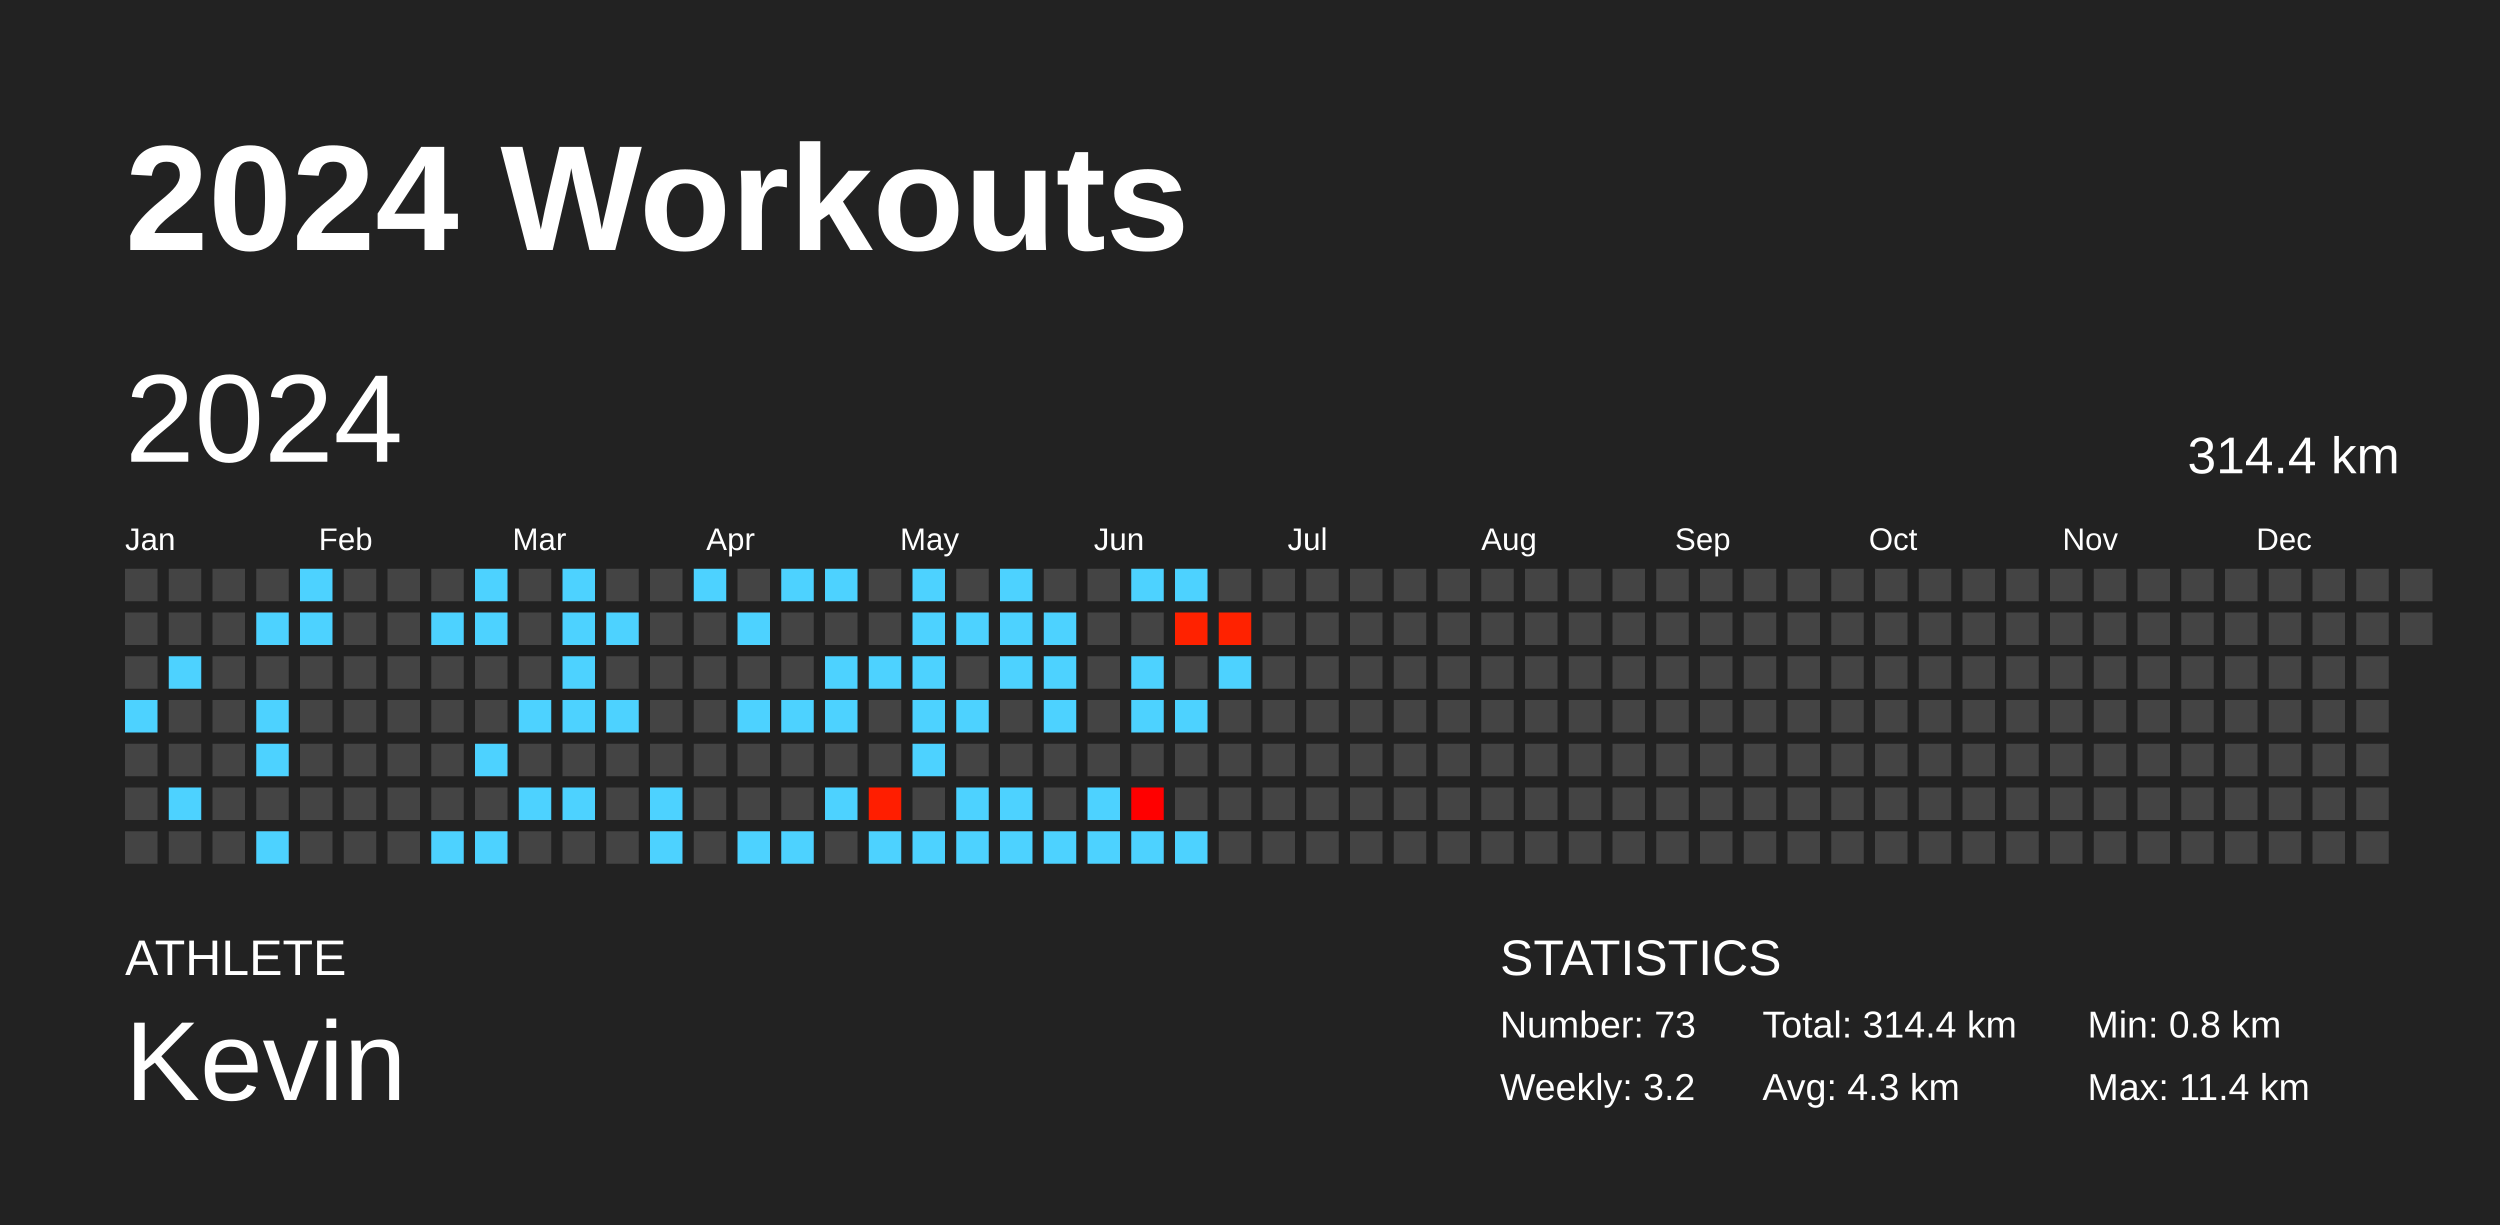
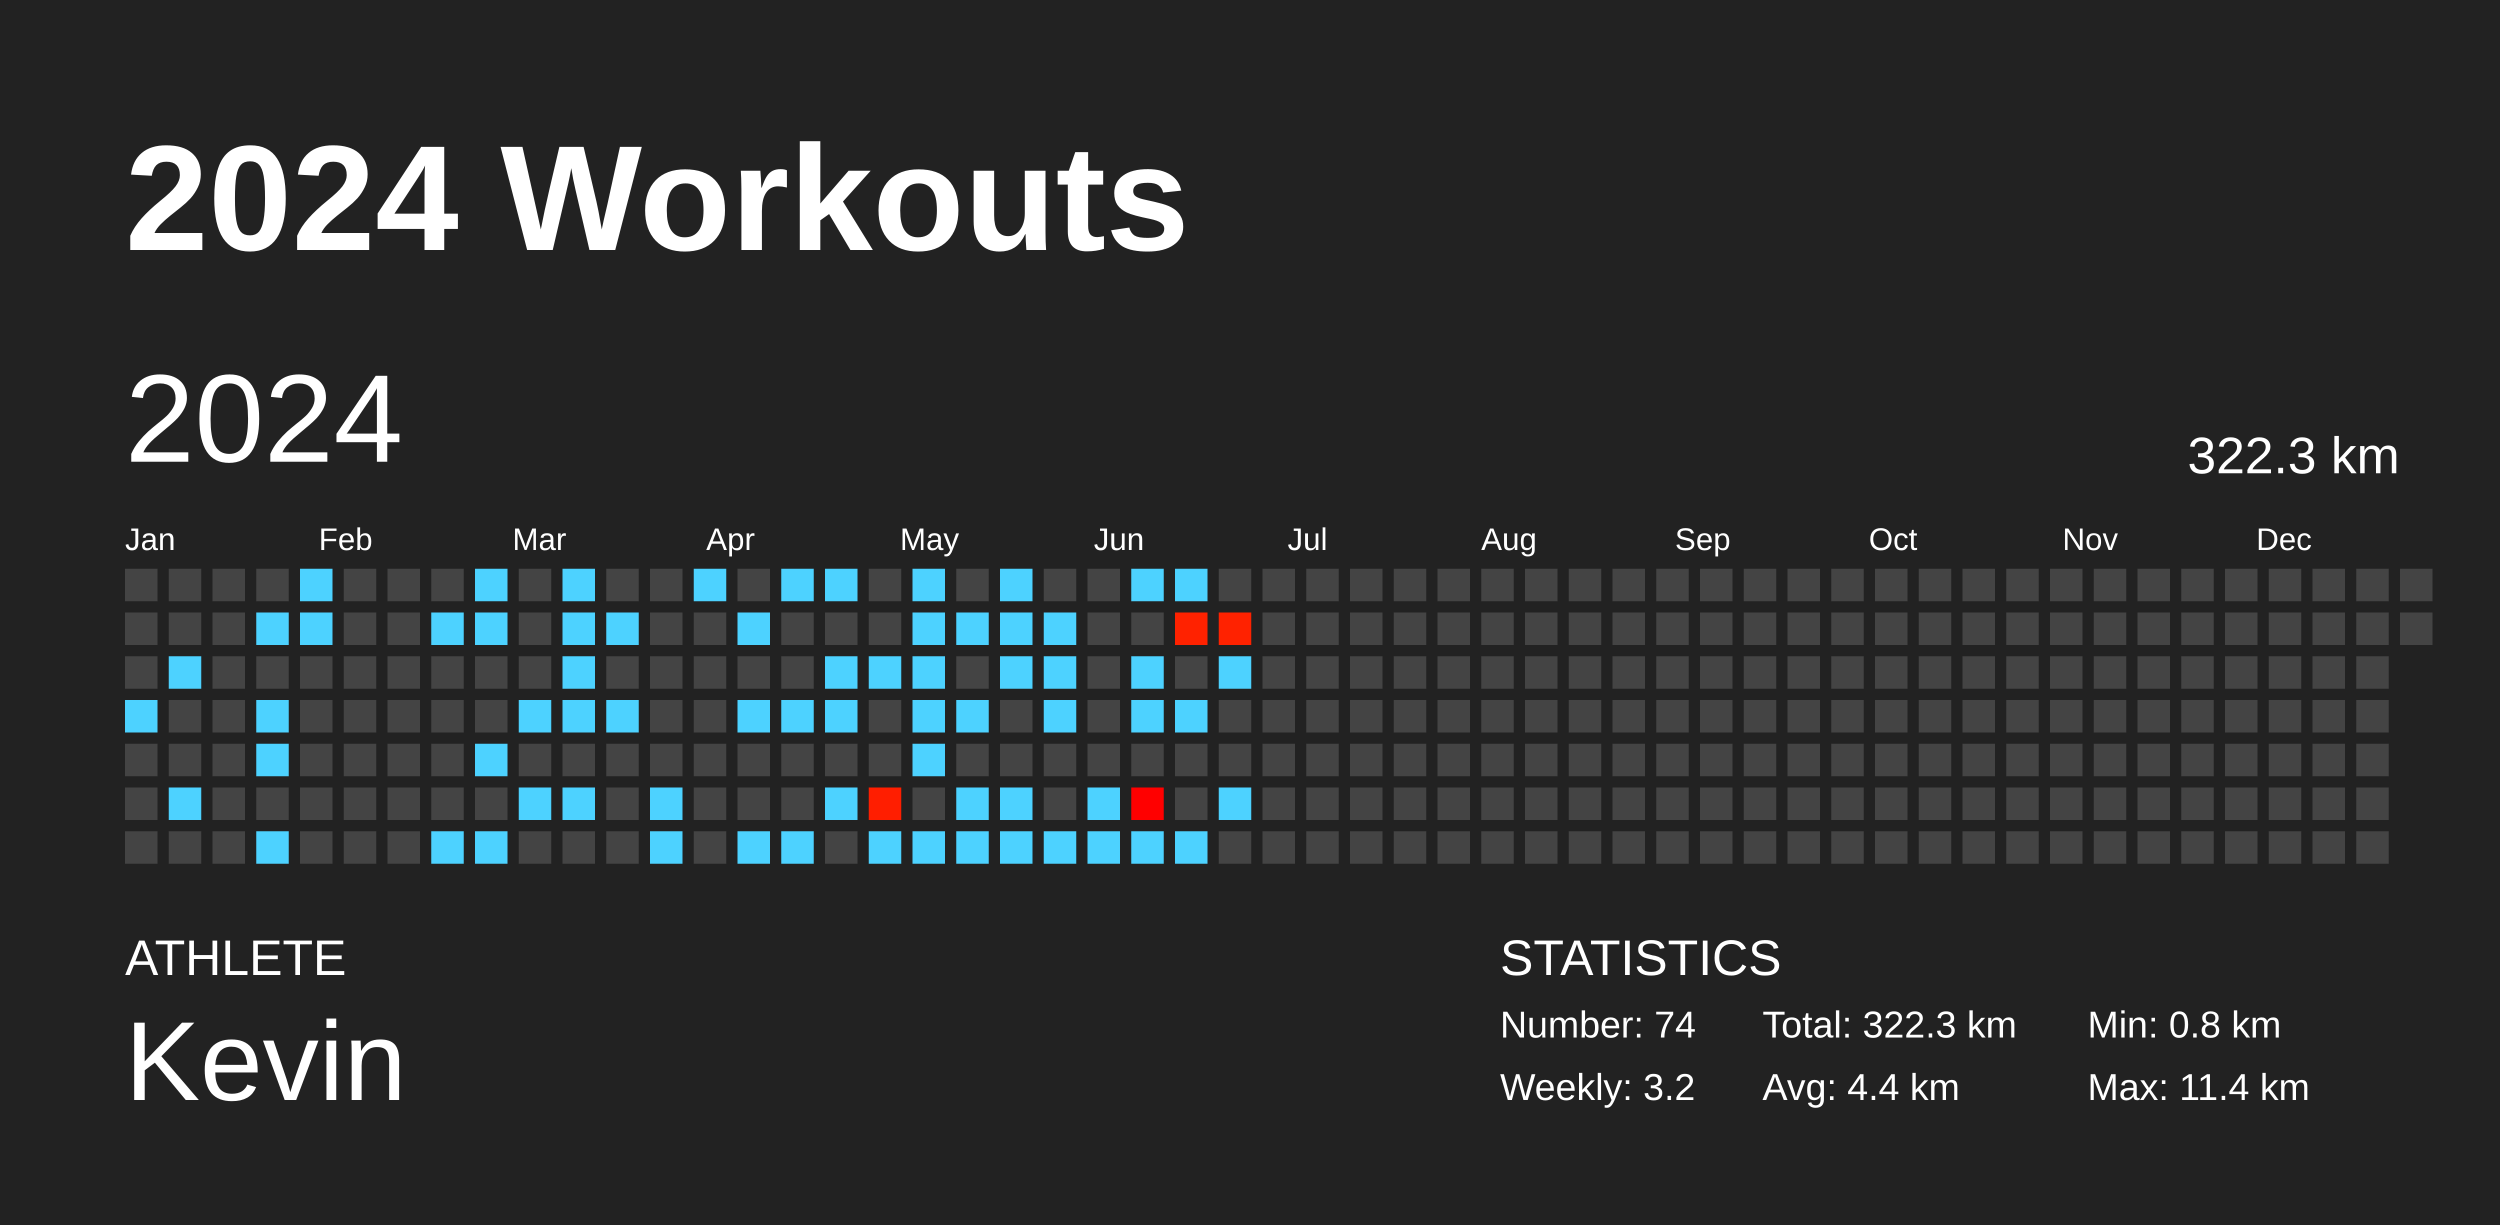
<svg xmlns="http://www.w3.org/2000/svg" baseProfile="full" height="98mm" version="1.1" viewBox="0,0,200,98" width="200mm">
  <defs />
  <rect fill="#222222" height="98" width="200" x="0" y="0" />
  <text fill="#FFFFFF" style="font-size:12px; font-family:Arial; font-weight:bold;" x="10" y="20">2024 Workouts</text>
  <text fill="#FFFFFF" style="font-size:4px; font-family:Arial" x="10" y="78">ATHLETE</text>
  <text fill="#FFFFFF" style="font-size:9px; font-family:Arial" x="10" y="88">Kevin</text>
  <text fill="#FFFFFF" style="font-size:4px; font-family:Arial" x="120" y="78">STATISTICS</text>
-   <text fill="#FFFFFF" style="font-size:3px; font-family:Arial" x="120" y="83">Number: 73</text>
+   <text fill="#FFFFFF" style="font-size:3px; font-family:Arial" x="120" y="83">Number: 74</text>
  <text fill="#FFFFFF" style="font-size:3px; font-family:Arial" x="120" y="88">Weekly: 3.2</text>
-   <text fill="#FFFFFF" style="font-size:3px; font-family:Arial" x="141" y="83">Total: 314.4 km</text>
-   <text fill="#FFFFFF" style="font-size:3px; font-family:Arial" x="141" y="88">Avg: 4.3 km</text>
+   <text fill="#FFFFFF" style="font-size:3px; font-family:Arial" x="141" y="83">Total: 322.3 km</text>
+   <text fill="#FFFFFF" style="font-size:3px; font-family:Arial" x="141" y="88">Avg: 4.4 km</text>
  <text fill="#FFFFFF" style="font-size:3px; font-family:Arial" x="167" y="83">Min: 0.8 km</text>
  <text fill="#FFFFFF" style="font-size:3px; font-family:Arial" x="167" y="88">Max: 11.4 km</text>
  <text dominant-baseline="hanging" fill="#FFFFFF" style="font-size:10.0px; font-family:Arial;" x="10" y="30">2024</text>
-   <text dominant-baseline="hanging" fill="#FFFFFF" style="font-size:4.125px; font-family:Arial;" x="175" y="35">314.4 km</text>
+   <text dominant-baseline="hanging" fill="#FFFFFF" style="font-size:4.125px; font-family:Arial;" x="175" y="35">322.3 km</text>
  <text fill="#FFFFFF" style="font-size:2.5px; font-family:Arial" x="10.0" y="44">Jan</text>
  <text fill="#FFFFFF" style="font-size:2.5px; font-family:Arial" x="25.5" y="44">Feb</text>
  <text fill="#FFFFFF" style="font-size:2.5px; font-family:Arial" x="41.0" y="44">Mar</text>
  <text fill="#FFFFFF" style="font-size:2.5px; font-family:Arial" x="56.5" y="44">Apr</text>
  <text fill="#FFFFFF" style="font-size:2.5px; font-family:Arial" x="72.0" y="44">May</text>
  <text fill="#FFFFFF" style="font-size:2.5px; font-family:Arial" x="87.5" y="44">Jun</text>
  <text fill="#FFFFFF" style="font-size:2.5px; font-family:Arial" x="103.0" y="44">Jul</text>
  <text fill="#FFFFFF" style="font-size:2.5px; font-family:Arial" x="118.5" y="44">Aug</text>
  <text fill="#FFFFFF" style="font-size:2.5px; font-family:Arial" x="134.0" y="44">Sep</text>
  <text fill="#FFFFFF" style="font-size:2.5px; font-family:Arial" x="149.5" y="44">Oct</text>
  <text fill="#FFFFFF" style="font-size:2.5px; font-family:Arial" x="165.0" y="44">Nov</text>
  <text fill="#FFFFFF" style="font-size:2.5px; font-family:Arial" x="180.5" y="44">Dec</text>
  <rect fill="#444444" height="2.6" width="2.6" x="10.0" y="45.5" />
  <rect fill="#444444" height="2.6" width="2.6" x="10.0" y="49.0" />
  <rect fill="#444444" height="2.6" width="2.6" x="10.0" y="52.5" />
  <rect fill="#4dd2ff" height="2.6" width="2.6" x="10.0" y="56.0" />
  <rect fill="#444444" height="2.6" width="2.6" x="10.0" y="59.5" />
  <rect fill="#444444" height="2.6" width="2.6" x="10.0" y="63.0" />
  <rect fill="#444444" height="2.6" width="2.6" x="10.0" y="66.5" />
  <rect fill="#444444" height="2.6" width="2.6" x="13.5" y="45.5" />
  <rect fill="#444444" height="2.6" width="2.6" x="13.5" y="49.0" />
  <rect fill="#4dd2ff" height="2.6" width="2.6" x="13.5" y="52.5" />
  <rect fill="#444444" height="2.6" width="2.6" x="13.5" y="56.0" />
  <rect fill="#444444" height="2.6" width="2.6" x="13.5" y="59.5" />
  <rect fill="#4dd2ff" height="2.6" width="2.6" x="13.5" y="63.0" />
  <rect fill="#444444" height="2.6" width="2.6" x="13.5" y="66.5" />
  <rect fill="#444444" height="2.6" width="2.6" x="17.0" y="45.5" />
  <rect fill="#444444" height="2.6" width="2.6" x="17.0" y="49.0" />
  <rect fill="#444444" height="2.6" width="2.6" x="17.0" y="52.5" />
  <rect fill="#444444" height="2.6" width="2.6" x="17.0" y="56.0" />
  <rect fill="#444444" height="2.6" width="2.6" x="17.0" y="59.5" />
  <rect fill="#444444" height="2.6" width="2.6" x="17.0" y="63.0" />
  <rect fill="#444444" height="2.6" width="2.6" x="17.0" y="66.5" />
  <rect fill="#444444" height="2.6" width="2.6" x="20.5" y="45.5" />
  <rect fill="#4dd2ff" height="2.6" width="2.6" x="20.5" y="49.0" />
  <rect fill="#444444" height="2.6" width="2.6" x="20.5" y="52.5" />
  <rect fill="#4dd2ff" height="2.6" width="2.6" x="20.5" y="56.0" />
  <rect fill="#4dd2ff" height="2.6" width="2.6" x="20.5" y="59.5" />
  <rect fill="#444444" height="2.6" width="2.6" x="20.5" y="63.0" />
  <rect fill="#4dd2ff" height="2.6" width="2.6" x="20.5" y="66.5" />
  <rect fill="#4dd2ff" height="2.6" width="2.6" x="24.0" y="45.5" />
  <rect fill="#4dd2ff" height="2.6" width="2.6" x="24.0" y="49.0" />
  <rect fill="#444444" height="2.6" width="2.6" x="24.0" y="52.5" />
  <rect fill="#444444" height="2.6" width="2.6" x="24.0" y="56.0" />
  <rect fill="#444444" height="2.6" width="2.6" x="24.0" y="59.5" />
  <rect fill="#444444" height="2.6" width="2.6" x="24.0" y="63.0" />
  <rect fill="#444444" height="2.6" width="2.6" x="24.0" y="66.5" />
  <rect fill="#444444" height="2.6" width="2.6" x="27.5" y="45.5" />
  <rect fill="#444444" height="2.6" width="2.6" x="27.5" y="49.0" />
  <rect fill="#444444" height="2.6" width="2.6" x="27.5" y="52.5" />
  <rect fill="#444444" height="2.6" width="2.6" x="27.5" y="56.0" />
  <rect fill="#444444" height="2.6" width="2.6" x="27.5" y="59.5" />
  <rect fill="#444444" height="2.6" width="2.6" x="27.5" y="63.0" />
  <rect fill="#444444" height="2.6" width="2.6" x="27.5" y="66.5" />
  <rect fill="#444444" height="2.6" width="2.6" x="31.0" y="45.5" />
  <rect fill="#444444" height="2.6" width="2.6" x="31.0" y="49.0" />
  <rect fill="#444444" height="2.6" width="2.6" x="31.0" y="52.5" />
  <rect fill="#444444" height="2.6" width="2.6" x="31.0" y="56.0" />
  <rect fill="#444444" height="2.6" width="2.6" x="31.0" y="59.5" />
  <rect fill="#444444" height="2.6" width="2.6" x="31.0" y="63.0" />
  <rect fill="#444444" height="2.6" width="2.6" x="31.0" y="66.5" />
  <rect fill="#444444" height="2.6" width="2.6" x="34.5" y="45.5" />
  <rect fill="#4dd2ff" height="2.6" width="2.6" x="34.5" y="49.0" />
  <rect fill="#444444" height="2.6" width="2.6" x="34.5" y="52.5" />
  <rect fill="#444444" height="2.6" width="2.6" x="34.5" y="56.0" />
  <rect fill="#444444" height="2.6" width="2.6" x="34.5" y="59.5" />
  <rect fill="#444444" height="2.6" width="2.6" x="34.5" y="63.0" />
  <rect fill="#4dd2ff" height="2.6" width="2.6" x="34.5" y="66.5" />
  <rect fill="#4dd2ff" height="2.6" width="2.6" x="38.0" y="45.5" />
  <rect fill="#4dd2ff" height="2.6" width="2.6" x="38.0" y="49.0" />
  <rect fill="#444444" height="2.6" width="2.6" x="38.0" y="52.5" />
  <rect fill="#444444" height="2.6" width="2.6" x="38.0" y="56.0" />
  <rect fill="#4dd2ff" height="2.6" width="2.6" x="38.0" y="59.5" />
  <rect fill="#444444" height="2.6" width="2.6" x="38.0" y="63.0" />
  <rect fill="#4dd2ff" height="2.6" width="2.6" x="38.0" y="66.5" />
  <rect fill="#444444" height="2.6" width="2.6" x="41.5" y="45.5" />
  <rect fill="#444444" height="2.6" width="2.6" x="41.5" y="49.0" />
  <rect fill="#444444" height="2.6" width="2.6" x="41.5" y="52.5" />
  <rect fill="#4dd2ff" height="2.6" width="2.6" x="41.5" y="56.0" />
  <rect fill="#444444" height="2.6" width="2.6" x="41.5" y="59.5" />
  <rect fill="#4dd2ff" height="2.6" width="2.6" x="41.5" y="63.0" />
  <rect fill="#444444" height="2.6" width="2.6" x="41.5" y="66.5" />
  <rect fill="#4dd2ff" height="2.6" width="2.6" x="45.0" y="45.5" />
  <rect fill="#4dd2ff" height="2.6" width="2.6" x="45.0" y="49.0" />
  <rect fill="#4dd2ff" height="2.6" width="2.6" x="45.0" y="52.5" />
  <rect fill="#4dd2ff" height="2.6" width="2.6" x="45.0" y="56.0" />
  <rect fill="#444444" height="2.6" width="2.6" x="45.0" y="59.5" />
  <rect fill="#4dd2ff" height="2.6" width="2.6" x="45.0" y="63.0" />
  <rect fill="#444444" height="2.6" width="2.6" x="45.0" y="66.5" />
  <rect fill="#444444" height="2.6" width="2.6" x="48.5" y="45.5" />
  <rect fill="#4dd2ff" height="2.6" width="2.6" x="48.5" y="49.0" />
  <rect fill="#444444" height="2.6" width="2.6" x="48.5" y="52.5" />
  <rect fill="#4dd2ff" height="2.6" width="2.6" x="48.5" y="56.0" />
  <rect fill="#444444" height="2.6" width="2.6" x="48.5" y="59.5" />
  <rect fill="#444444" height="2.6" width="2.6" x="48.5" y="63.0" />
  <rect fill="#444444" height="2.6" width="2.6" x="48.5" y="66.5" />
  <rect fill="#444444" height="2.6" width="2.6" x="52.0" y="45.5" />
  <rect fill="#444444" height="2.6" width="2.6" x="52.0" y="49.0" />
  <rect fill="#444444" height="2.6" width="2.6" x="52.0" y="52.5" />
  <rect fill="#444444" height="2.6" width="2.6" x="52.0" y="56.0" />
  <rect fill="#444444" height="2.6" width="2.6" x="52.0" y="59.5" />
  <rect fill="#4dd2ff" height="2.6" width="2.6" x="52.0" y="63.0" />
  <rect fill="#4dd2ff" height="2.6" width="2.6" x="52.0" y="66.5" />
  <rect fill="#4dd2ff" height="2.6" width="2.6" x="55.5" y="45.5" />
  <rect fill="#444444" height="2.6" width="2.6" x="55.5" y="49.0" />
  <rect fill="#444444" height="2.6" width="2.6" x="55.5" y="52.5" />
  <rect fill="#444444" height="2.6" width="2.6" x="55.5" y="56.0" />
  <rect fill="#444444" height="2.6" width="2.6" x="55.5" y="59.5" />
  <rect fill="#444444" height="2.6" width="2.6" x="55.5" y="63.0" />
  <rect fill="#444444" height="2.6" width="2.6" x="55.5" y="66.5" />
  <rect fill="#444444" height="2.6" width="2.6" x="59.0" y="45.5" />
  <rect fill="#4dd2ff" height="2.6" width="2.6" x="59.0" y="49.0" />
  <rect fill="#444444" height="2.6" width="2.6" x="59.0" y="52.5" />
  <rect fill="#4dd2ff" height="2.6" width="2.6" x="59.0" y="56.0" />
  <rect fill="#444444" height="2.6" width="2.6" x="59.0" y="59.5" />
  <rect fill="#444444" height="2.6" width="2.6" x="59.0" y="63.0" />
  <rect fill="#4dd2ff" height="2.6" width="2.6" x="59.0" y="66.5" />
  <rect fill="#4dd2ff" height="2.6" width="2.6" x="62.5" y="45.5" />
  <rect fill="#444444" height="2.6" width="2.6" x="62.5" y="49.0" />
  <rect fill="#444444" height="2.6" width="2.6" x="62.5" y="52.5" />
  <rect fill="#4dd2ff" height="2.6" width="2.6" x="62.5" y="56.0" />
  <rect fill="#444444" height="2.6" width="2.6" x="62.5" y="59.5" />
  <rect fill="#444444" height="2.6" width="2.6" x="62.5" y="63.0" />
  <rect fill="#4dd2ff" height="2.6" width="2.6" x="62.5" y="66.5" />
  <rect fill="#4dd2ff" height="2.6" width="2.6" x="66.0" y="45.5" />
  <rect fill="#444444" height="2.6" width="2.6" x="66.0" y="49.0" />
  <rect fill="#4dd2ff" height="2.6" width="2.6" x="66.0" y="52.5" />
  <rect fill="#4dd2ff" height="2.6" width="2.6" x="66.0" y="56.0" />
  <rect fill="#444444" height="2.6" width="2.6" x="66.0" y="59.5" />
  <rect fill="#4dd2ff" height="2.6" width="2.6" x="66.0" y="63.0" />
  <rect fill="#444444" height="2.6" width="2.6" x="66.0" y="66.5" />
  <rect fill="#444444" height="2.6" width="2.6" x="69.5" y="45.5" />
  <rect fill="#444444" height="2.6" width="2.6" x="69.5" y="49.0" />
  <rect fill="#4dd2ff" height="2.6" width="2.6" x="69.5" y="52.5" />
  <rect fill="#444444" height="2.6" width="2.6" x="69.5" y="56.0" />
  <rect fill="#444444" height="2.6" width="2.6" x="69.5" y="59.5" />
  <rect fill="#ff1e00" height="2.6" width="2.6" x="69.5" y="63.0" />
  <rect fill="#4dd2ff" height="2.6" width="2.6" x="69.5" y="66.5" />
  <rect fill="#4dd2ff" height="2.6" width="2.6" x="73.0" y="45.5" />
  <rect fill="#4dd2ff" height="2.6" width="2.6" x="73.0" y="49.0" />
  <rect fill="#4dd2ff" height="2.6" width="2.6" x="73.0" y="52.5" />
  <rect fill="#4dd2ff" height="2.6" width="2.6" x="73.0" y="56.0" />
  <rect fill="#4dd2ff" height="2.6" width="2.6" x="73.0" y="59.5" />
  <rect fill="#444444" height="2.6" width="2.6" x="73.0" y="63.0" />
  <rect fill="#4dd2ff" height="2.6" width="2.6" x="73.0" y="66.5" />
  <rect fill="#444444" height="2.6" width="2.6" x="76.5" y="45.5" />
  <rect fill="#4dd2ff" height="2.6" width="2.6" x="76.5" y="49.0" />
  <rect fill="#444444" height="2.6" width="2.6" x="76.5" y="52.5" />
  <rect fill="#4dd2ff" height="2.6" width="2.6" x="76.5" y="56.0" />
  <rect fill="#444444" height="2.6" width="2.6" x="76.5" y="59.5" />
  <rect fill="#4dd2ff" height="2.6" width="2.6" x="76.5" y="63.0" />
  <rect fill="#4dd2ff" height="2.6" width="2.6" x="76.5" y="66.5" />
  <rect fill="#4dd2ff" height="2.6" width="2.6" x="80.0" y="45.5" />
  <rect fill="#4dd2ff" height="2.6" width="2.6" x="80.0" y="49.0" />
  <rect fill="#4dd2ff" height="2.6" width="2.6" x="80.0" y="52.5" />
  <rect fill="#444444" height="2.6" width="2.6" x="80.0" y="56.0" />
  <rect fill="#444444" height="2.6" width="2.6" x="80.0" y="59.5" />
  <rect fill="#4dd2ff" height="2.6" width="2.6" x="80.0" y="63.0" />
  <rect fill="#4dd2ff" height="2.6" width="2.6" x="80.0" y="66.5" />
  <rect fill="#444444" height="2.6" width="2.6" x="83.5" y="45.5" />
  <rect fill="#4dd2ff" height="2.6" width="2.6" x="83.5" y="49.0" />
  <rect fill="#4dd2ff" height="2.6" width="2.6" x="83.5" y="52.5" />
  <rect fill="#4dd2ff" height="2.6" width="2.6" x="83.5" y="56.0" />
  <rect fill="#444444" height="2.6" width="2.6" x="83.5" y="59.5" />
  <rect fill="#444444" height="2.6" width="2.6" x="83.5" y="63.0" />
  <rect fill="#4dd2ff" height="2.6" width="2.6" x="83.5" y="66.5" />
  <rect fill="#444444" height="2.6" width="2.6" x="87.0" y="45.5" />
  <rect fill="#444444" height="2.6" width="2.6" x="87.0" y="49.0" />
  <rect fill="#444444" height="2.6" width="2.6" x="87.0" y="52.5" />
  <rect fill="#444444" height="2.6" width="2.6" x="87.0" y="56.0" />
  <rect fill="#444444" height="2.6" width="2.6" x="87.0" y="59.5" />
  <rect fill="#4dd2ff" height="2.6" width="2.6" x="87.0" y="63.0" />
  <rect fill="#4dd2ff" height="2.6" width="2.6" x="87.0" y="66.5" />
  <rect fill="#4dd2ff" height="2.6" width="2.6" x="90.5" y="45.5" />
  <rect fill="#444444" height="2.6" width="2.6" x="90.5" y="49.0" />
  <rect fill="#4dd2ff" height="2.6" width="2.6" x="90.5" y="52.5" />
  <rect fill="#4dd2ff" height="2.6" width="2.6" x="90.5" y="56.0" />
  <rect fill="#444444" height="2.6" width="2.6" x="90.5" y="59.5" />
  <rect fill="#ff0000" height="2.6" width="2.6" x="90.5" y="63.0" />
  <rect fill="#4dd2ff" height="2.6" width="2.6" x="90.5" y="66.5" />
  <rect fill="#4dd2ff" height="2.6" width="2.6" x="94.0" y="45.5" />
  <rect fill="#ff2200" height="2.6" width="2.6" x="94.0" y="49.0" />
  <rect fill="#444444" height="2.6" width="2.6" x="94.0" y="52.5" />
  <rect fill="#4dd2ff" height="2.6" width="2.6" x="94.0" y="56.0" />
  <rect fill="#444444" height="2.6" width="2.6" x="94.0" y="59.5" />
  <rect fill="#444444" height="2.6" width="2.6" x="94.0" y="63.0" />
  <rect fill="#4dd2ff" height="2.6" width="2.6" x="94.0" y="66.5" />
  <rect fill="#444444" height="2.6" width="2.6" x="97.5" y="45.5" />
  <rect fill="#ff2200" height="2.6" width="2.6" x="97.5" y="49.0" />
  <rect fill="#4dd2ff" height="2.6" width="2.6" x="97.5" y="52.5" />
  <rect fill="#444444" height="2.6" width="2.6" x="97.5" y="56.0" />
  <rect fill="#444444" height="2.6" width="2.6" x="97.5" y="59.5" />
-   <rect fill="#444444" height="2.6" width="2.6" x="97.5" y="63.0" />
+   <rect fill="#4dd2ff" height="2.6" width="2.6" x="97.5" y="63.0" />
  <rect fill="#444444" height="2.6" width="2.6" x="97.5" y="66.5" />
  <rect fill="#444444" height="2.6" width="2.6" x="101.0" y="45.5" />
  <rect fill="#444444" height="2.6" width="2.6" x="101.0" y="49.0" />
  <rect fill="#444444" height="2.6" width="2.6" x="101.0" y="52.5" />
  <rect fill="#444444" height="2.6" width="2.6" x="101.0" y="56.0" />
  <rect fill="#444444" height="2.6" width="2.6" x="101.0" y="59.5" />
  <rect fill="#444444" height="2.6" width="2.6" x="101.0" y="63.0" />
  <rect fill="#444444" height="2.6" width="2.6" x="101.0" y="66.5" />
  <rect fill="#444444" height="2.6" width="2.6" x="104.5" y="45.5" />
  <rect fill="#444444" height="2.6" width="2.6" x="104.5" y="49.0" />
  <rect fill="#444444" height="2.6" width="2.6" x="104.5" y="52.5" />
  <rect fill="#444444" height="2.6" width="2.6" x="104.5" y="56.0" />
  <rect fill="#444444" height="2.6" width="2.6" x="104.5" y="59.5" />
  <rect fill="#444444" height="2.6" width="2.6" x="104.5" y="63.0" />
  <rect fill="#444444" height="2.6" width="2.6" x="104.5" y="66.5" />
  <rect fill="#444444" height="2.6" width="2.6" x="108.0" y="45.5" />
  <rect fill="#444444" height="2.6" width="2.6" x="108.0" y="49.0" />
  <rect fill="#444444" height="2.6" width="2.6" x="108.0" y="52.5" />
  <rect fill="#444444" height="2.6" width="2.6" x="108.0" y="56.0" />
  <rect fill="#444444" height="2.6" width="2.6" x="108.0" y="59.5" />
  <rect fill="#444444" height="2.6" width="2.6" x="108.0" y="63.0" />
  <rect fill="#444444" height="2.6" width="2.6" x="108.0" y="66.5" />
  <rect fill="#444444" height="2.6" width="2.6" x="111.5" y="45.5" />
  <rect fill="#444444" height="2.6" width="2.6" x="111.5" y="49.0" />
  <rect fill="#444444" height="2.6" width="2.6" x="111.5" y="52.5" />
  <rect fill="#444444" height="2.6" width="2.6" x="111.5" y="56.0" />
  <rect fill="#444444" height="2.6" width="2.6" x="111.5" y="59.5" />
  <rect fill="#444444" height="2.6" width="2.6" x="111.5" y="63.0" />
  <rect fill="#444444" height="2.6" width="2.6" x="111.5" y="66.5" />
  <rect fill="#444444" height="2.6" width="2.6" x="115.0" y="45.5" />
  <rect fill="#444444" height="2.6" width="2.6" x="115.0" y="49.0" />
  <rect fill="#444444" height="2.6" width="2.6" x="115.0" y="52.5" />
  <rect fill="#444444" height="2.6" width="2.6" x="115.0" y="56.0" />
  <rect fill="#444444" height="2.6" width="2.6" x="115.0" y="59.5" />
  <rect fill="#444444" height="2.6" width="2.6" x="115.0" y="63.0" />
  <rect fill="#444444" height="2.6" width="2.6" x="115.0" y="66.5" />
  <rect fill="#444444" height="2.6" width="2.6" x="118.5" y="45.5" />
  <rect fill="#444444" height="2.6" width="2.6" x="118.5" y="49.0" />
  <rect fill="#444444" height="2.6" width="2.6" x="118.5" y="52.5" />
  <rect fill="#444444" height="2.6" width="2.6" x="118.5" y="56.0" />
  <rect fill="#444444" height="2.6" width="2.6" x="118.5" y="59.5" />
  <rect fill="#444444" height="2.6" width="2.6" x="118.5" y="63.0" />
  <rect fill="#444444" height="2.6" width="2.6" x="118.5" y="66.5" />
  <rect fill="#444444" height="2.6" width="2.6" x="122.0" y="45.5" />
  <rect fill="#444444" height="2.6" width="2.6" x="122.0" y="49.0" />
  <rect fill="#444444" height="2.6" width="2.6" x="122.0" y="52.5" />
  <rect fill="#444444" height="2.6" width="2.6" x="122.0" y="56.0" />
  <rect fill="#444444" height="2.6" width="2.6" x="122.0" y="59.5" />
  <rect fill="#444444" height="2.6" width="2.6" x="122.0" y="63.0" />
  <rect fill="#444444" height="2.6" width="2.6" x="122.0" y="66.5" />
  <rect fill="#444444" height="2.6" width="2.6" x="125.5" y="45.5" />
  <rect fill="#444444" height="2.6" width="2.6" x="125.5" y="49.0" />
  <rect fill="#444444" height="2.6" width="2.6" x="125.5" y="52.5" />
  <rect fill="#444444" height="2.6" width="2.6" x="125.5" y="56.0" />
  <rect fill="#444444" height="2.6" width="2.6" x="125.5" y="59.5" />
  <rect fill="#444444" height="2.6" width="2.6" x="125.5" y="63.0" />
  <rect fill="#444444" height="2.6" width="2.6" x="125.5" y="66.5" />
  <rect fill="#444444" height="2.6" width="2.6" x="129.0" y="45.5" />
  <rect fill="#444444" height="2.6" width="2.6" x="129.0" y="49.0" />
  <rect fill="#444444" height="2.6" width="2.6" x="129.0" y="52.5" />
  <rect fill="#444444" height="2.6" width="2.6" x="129.0" y="56.0" />
  <rect fill="#444444" height="2.6" width="2.6" x="129.0" y="59.5" />
  <rect fill="#444444" height="2.6" width="2.6" x="129.0" y="63.0" />
  <rect fill="#444444" height="2.6" width="2.6" x="129.0" y="66.5" />
  <rect fill="#444444" height="2.6" width="2.6" x="132.5" y="45.5" />
  <rect fill="#444444" height="2.6" width="2.6" x="132.5" y="49.0" />
  <rect fill="#444444" height="2.6" width="2.6" x="132.5" y="52.5" />
  <rect fill="#444444" height="2.6" width="2.6" x="132.5" y="56.0" />
  <rect fill="#444444" height="2.6" width="2.6" x="132.5" y="59.5" />
  <rect fill="#444444" height="2.6" width="2.6" x="132.5" y="63.0" />
  <rect fill="#444444" height="2.6" width="2.6" x="132.5" y="66.5" />
  <rect fill="#444444" height="2.6" width="2.6" x="136.0" y="45.5" />
  <rect fill="#444444" height="2.6" width="2.6" x="136.0" y="49.0" />
  <rect fill="#444444" height="2.6" width="2.6" x="136.0" y="52.5" />
  <rect fill="#444444" height="2.6" width="2.6" x="136.0" y="56.0" />
  <rect fill="#444444" height="2.6" width="2.6" x="136.0" y="59.5" />
  <rect fill="#444444" height="2.6" width="2.6" x="136.0" y="63.0" />
  <rect fill="#444444" height="2.6" width="2.6" x="136.0" y="66.5" />
  <rect fill="#444444" height="2.6" width="2.6" x="139.5" y="45.5" />
  <rect fill="#444444" height="2.6" width="2.6" x="139.5" y="49.0" />
  <rect fill="#444444" height="2.6" width="2.6" x="139.5" y="52.5" />
  <rect fill="#444444" height="2.6" width="2.6" x="139.5" y="56.0" />
  <rect fill="#444444" height="2.6" width="2.6" x="139.5" y="59.5" />
  <rect fill="#444444" height="2.6" width="2.6" x="139.5" y="63.0" />
  <rect fill="#444444" height="2.6" width="2.6" x="139.5" y="66.5" />
  <rect fill="#444444" height="2.6" width="2.6" x="143.0" y="45.5" />
  <rect fill="#444444" height="2.6" width="2.6" x="143.0" y="49.0" />
  <rect fill="#444444" height="2.6" width="2.6" x="143.0" y="52.5" />
  <rect fill="#444444" height="2.6" width="2.6" x="143.0" y="56.0" />
  <rect fill="#444444" height="2.6" width="2.6" x="143.0" y="59.5" />
  <rect fill="#444444" height="2.6" width="2.6" x="143.0" y="63.0" />
  <rect fill="#444444" height="2.6" width="2.6" x="143.0" y="66.5" />
  <rect fill="#444444" height="2.6" width="2.6" x="146.5" y="45.5" />
  <rect fill="#444444" height="2.6" width="2.6" x="146.5" y="49.0" />
  <rect fill="#444444" height="2.6" width="2.6" x="146.5" y="52.5" />
  <rect fill="#444444" height="2.6" width="2.6" x="146.5" y="56.0" />
  <rect fill="#444444" height="2.6" width="2.6" x="146.5" y="59.5" />
  <rect fill="#444444" height="2.6" width="2.6" x="146.5" y="63.0" />
  <rect fill="#444444" height="2.6" width="2.6" x="146.5" y="66.5" />
  <rect fill="#444444" height="2.6" width="2.6" x="150.0" y="45.5" />
  <rect fill="#444444" height="2.6" width="2.6" x="150.0" y="49.0" />
  <rect fill="#444444" height="2.6" width="2.6" x="150.0" y="52.5" />
  <rect fill="#444444" height="2.6" width="2.6" x="150.0" y="56.0" />
  <rect fill="#444444" height="2.6" width="2.6" x="150.0" y="59.5" />
  <rect fill="#444444" height="2.6" width="2.6" x="150.0" y="63.0" />
  <rect fill="#444444" height="2.6" width="2.6" x="150.0" y="66.5" />
  <rect fill="#444444" height="2.6" width="2.6" x="153.5" y="45.5" />
  <rect fill="#444444" height="2.6" width="2.6" x="153.5" y="49.0" />
  <rect fill="#444444" height="2.6" width="2.6" x="153.5" y="52.5" />
  <rect fill="#444444" height="2.6" width="2.6" x="153.5" y="56.0" />
  <rect fill="#444444" height="2.6" width="2.6" x="153.5" y="59.5" />
  <rect fill="#444444" height="2.6" width="2.6" x="153.5" y="63.0" />
  <rect fill="#444444" height="2.6" width="2.6" x="153.5" y="66.5" />
  <rect fill="#444444" height="2.6" width="2.6" x="157.0" y="45.5" />
  <rect fill="#444444" height="2.6" width="2.6" x="157.0" y="49.0" />
  <rect fill="#444444" height="2.6" width="2.6" x="157.0" y="52.5" />
  <rect fill="#444444" height="2.6" width="2.6" x="157.0" y="56.0" />
  <rect fill="#444444" height="2.6" width="2.6" x="157.0" y="59.5" />
  <rect fill="#444444" height="2.6" width="2.6" x="157.0" y="63.0" />
  <rect fill="#444444" height="2.6" width="2.6" x="157.0" y="66.5" />
  <rect fill="#444444" height="2.6" width="2.6" x="160.5" y="45.5" />
  <rect fill="#444444" height="2.6" width="2.6" x="160.5" y="49.0" />
  <rect fill="#444444" height="2.6" width="2.6" x="160.5" y="52.5" />
  <rect fill="#444444" height="2.6" width="2.6" x="160.5" y="56.0" />
  <rect fill="#444444" height="2.6" width="2.6" x="160.5" y="59.5" />
  <rect fill="#444444" height="2.6" width="2.6" x="160.5" y="63.0" />
  <rect fill="#444444" height="2.6" width="2.6" x="160.5" y="66.5" />
  <rect fill="#444444" height="2.6" width="2.6" x="164.0" y="45.5" />
  <rect fill="#444444" height="2.6" width="2.6" x="164.0" y="49.0" />
  <rect fill="#444444" height="2.6" width="2.6" x="164.0" y="52.5" />
  <rect fill="#444444" height="2.6" width="2.6" x="164.0" y="56.0" />
  <rect fill="#444444" height="2.6" width="2.6" x="164.0" y="59.5" />
  <rect fill="#444444" height="2.6" width="2.6" x="164.0" y="63.0" />
  <rect fill="#444444" height="2.6" width="2.6" x="164.0" y="66.5" />
  <rect fill="#444444" height="2.6" width="2.6" x="167.5" y="45.5" />
  <rect fill="#444444" height="2.6" width="2.6" x="167.5" y="49.0" />
  <rect fill="#444444" height="2.6" width="2.6" x="167.5" y="52.5" />
  <rect fill="#444444" height="2.6" width="2.6" x="167.5" y="56.0" />
  <rect fill="#444444" height="2.6" width="2.6" x="167.5" y="59.5" />
  <rect fill="#444444" height="2.6" width="2.6" x="167.5" y="63.0" />
  <rect fill="#444444" height="2.6" width="2.6" x="167.5" y="66.5" />
  <rect fill="#444444" height="2.6" width="2.6" x="171.0" y="45.5" />
  <rect fill="#444444" height="2.6" width="2.6" x="171.0" y="49.0" />
  <rect fill="#444444" height="2.6" width="2.6" x="171.0" y="52.5" />
  <rect fill="#444444" height="2.6" width="2.6" x="171.0" y="56.0" />
  <rect fill="#444444" height="2.6" width="2.6" x="171.0" y="59.5" />
  <rect fill="#444444" height="2.6" width="2.6" x="171.0" y="63.0" />
  <rect fill="#444444" height="2.6" width="2.6" x="171.0" y="66.5" />
  <rect fill="#444444" height="2.6" width="2.6" x="174.5" y="45.5" />
  <rect fill="#444444" height="2.6" width="2.6" x="174.5" y="49.0" />
  <rect fill="#444444" height="2.6" width="2.6" x="174.5" y="52.5" />
  <rect fill="#444444" height="2.6" width="2.6" x="174.5" y="56.0" />
  <rect fill="#444444" height="2.6" width="2.6" x="174.5" y="59.5" />
  <rect fill="#444444" height="2.6" width="2.6" x="174.5" y="63.0" />
  <rect fill="#444444" height="2.6" width="2.6" x="174.5" y="66.5" />
  <rect fill="#444444" height="2.6" width="2.6" x="178.0" y="45.5" />
  <rect fill="#444444" height="2.6" width="2.6" x="178.0" y="49.0" />
  <rect fill="#444444" height="2.6" width="2.6" x="178.0" y="52.5" />
  <rect fill="#444444" height="2.6" width="2.6" x="178.0" y="56.0" />
  <rect fill="#444444" height="2.6" width="2.6" x="178.0" y="59.5" />
  <rect fill="#444444" height="2.6" width="2.6" x="178.0" y="63.0" />
  <rect fill="#444444" height="2.6" width="2.6" x="178.0" y="66.5" />
  <rect fill="#444444" height="2.6" width="2.6" x="181.5" y="45.5" />
  <rect fill="#444444" height="2.6" width="2.6" x="181.5" y="49.0" />
  <rect fill="#444444" height="2.6" width="2.6" x="181.5" y="52.5" />
  <rect fill="#444444" height="2.6" width="2.6" x="181.5" y="56.0" />
  <rect fill="#444444" height="2.6" width="2.6" x="181.5" y="59.5" />
  <rect fill="#444444" height="2.6" width="2.6" x="181.5" y="63.0" />
  <rect fill="#444444" height="2.6" width="2.6" x="181.5" y="66.5" />
  <rect fill="#444444" height="2.6" width="2.6" x="185.0" y="45.5" />
  <rect fill="#444444" height="2.6" width="2.6" x="185.0" y="49.0" />
  <rect fill="#444444" height="2.6" width="2.6" x="185.0" y="52.5" />
  <rect fill="#444444" height="2.6" width="2.6" x="185.0" y="56.0" />
  <rect fill="#444444" height="2.6" width="2.6" x="185.0" y="59.5" />
  <rect fill="#444444" height="2.6" width="2.6" x="185.0" y="63.0" />
  <rect fill="#444444" height="2.6" width="2.6" x="185.0" y="66.5" />
  <rect fill="#444444" height="2.6" width="2.6" x="188.5" y="45.5" />
  <rect fill="#444444" height="2.6" width="2.6" x="188.5" y="49.0" />
  <rect fill="#444444" height="2.6" width="2.6" x="188.5" y="52.5" />
  <rect fill="#444444" height="2.6" width="2.6" x="188.5" y="56.0" />
  <rect fill="#444444" height="2.6" width="2.6" x="188.5" y="59.5" />
  <rect fill="#444444" height="2.6" width="2.6" x="188.5" y="63.0" />
  <rect fill="#444444" height="2.6" width="2.6" x="188.5" y="66.5" />
  <rect fill="#444444" height="2.6" width="2.6" x="192.0" y="45.5" />
  <rect fill="#444444" height="2.6" width="2.6" x="192.0" y="49.0" />
</svg>
